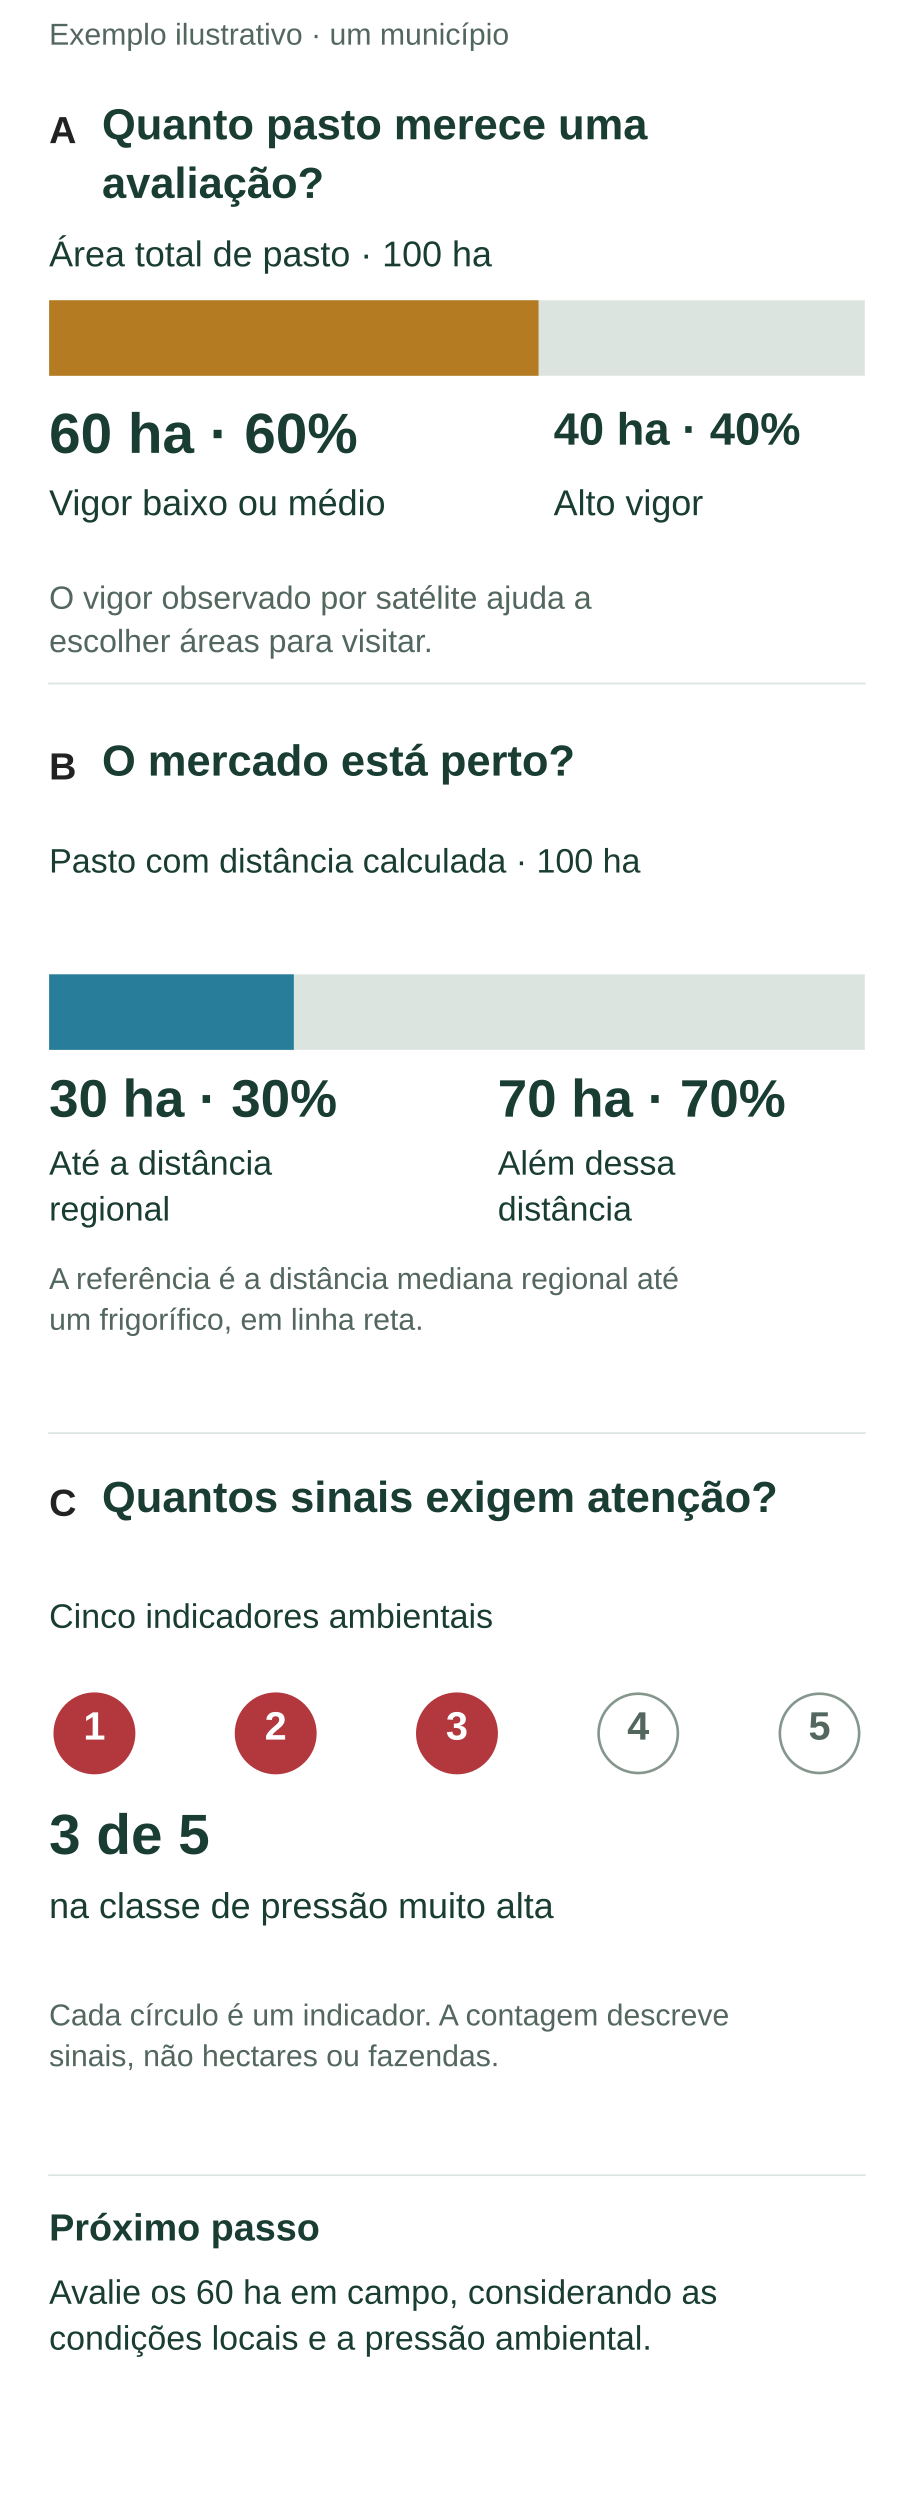
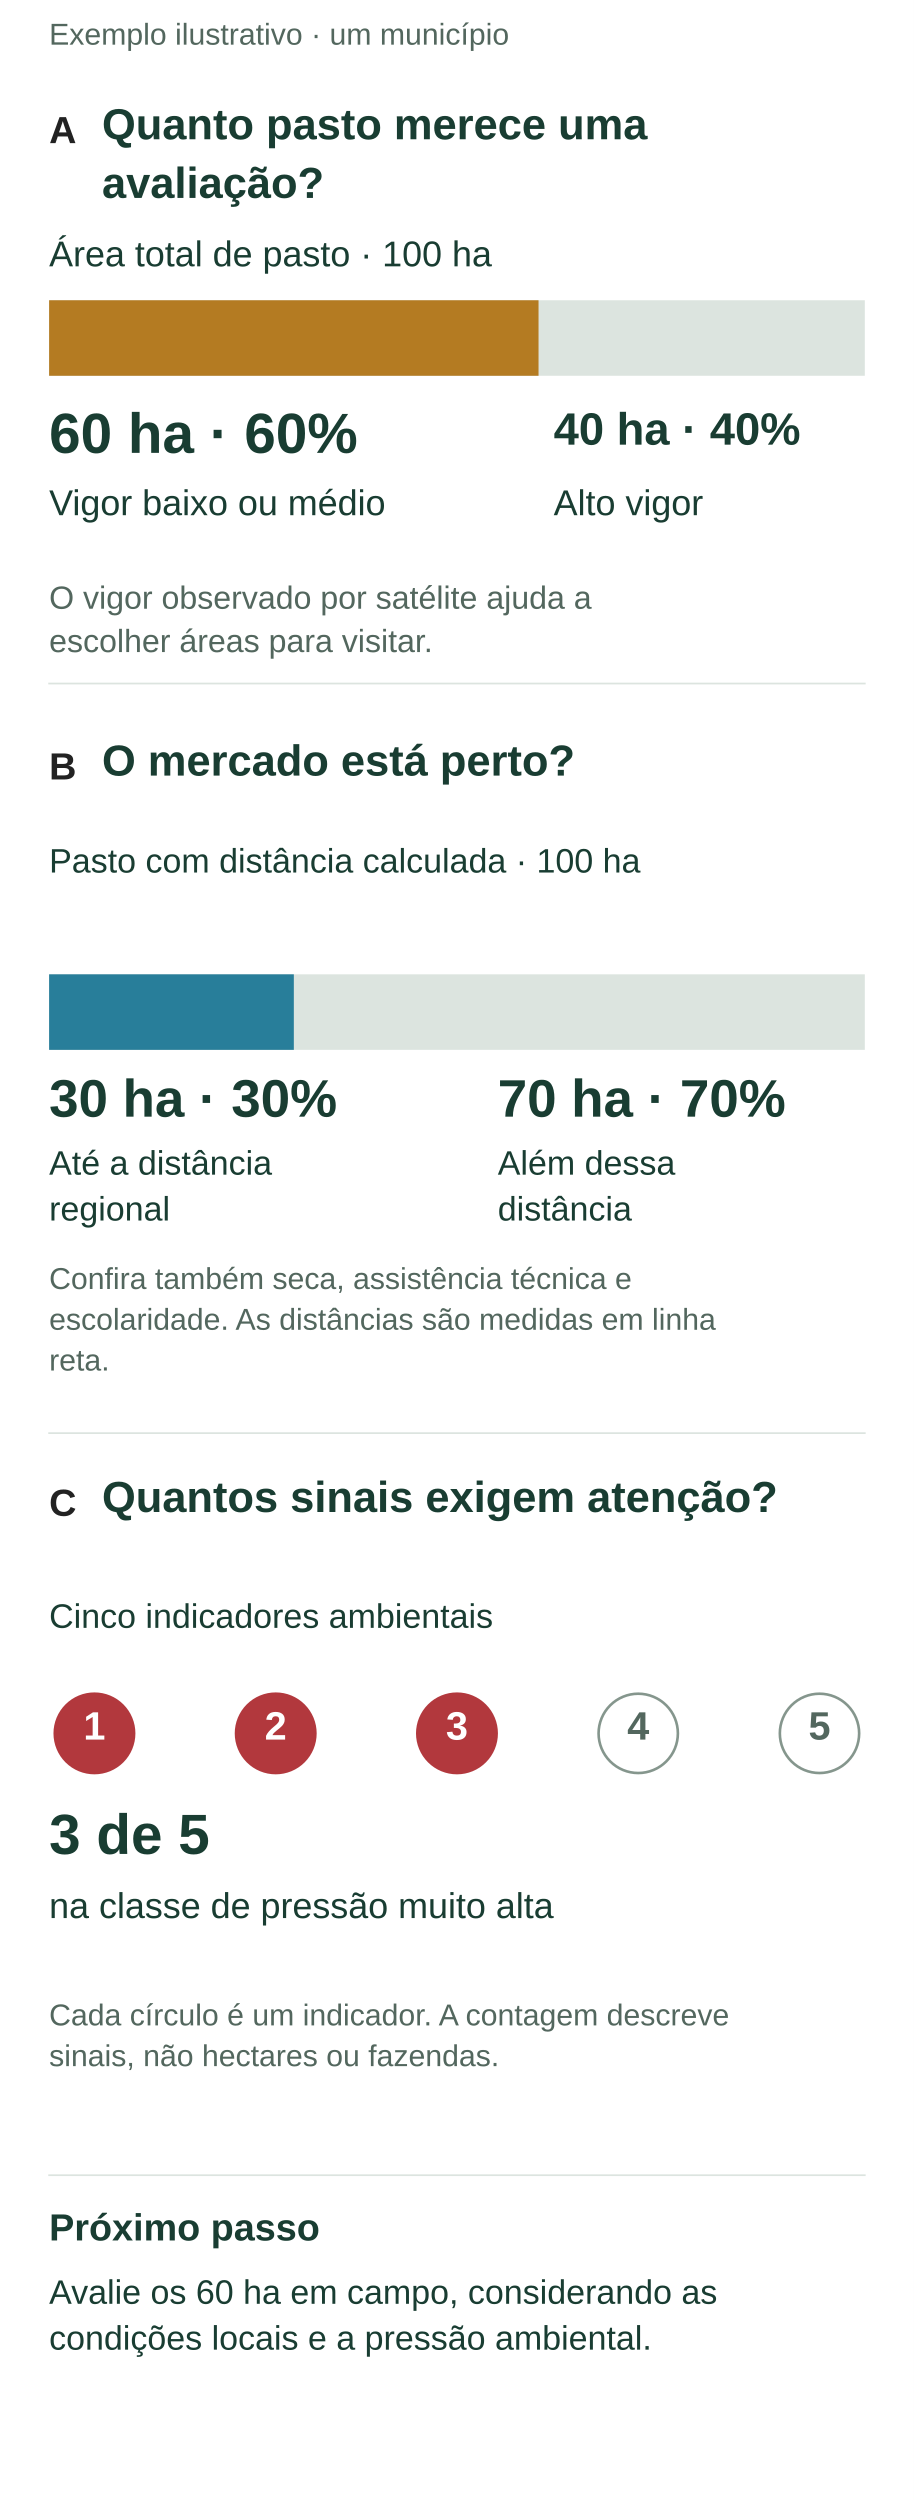
<svg xmlns="http://www.w3.org/2000/svg" width="345.872pt" height="946.108pt" viewBox="0 0 345.872 946.108" version="1.1">
  <defs>
    <style type="text/css">*{stroke-linejoin: round; stroke-linecap: butt}</style>
  </defs>
  <g id="figure_1">
    <g id="patch_1">
      <path d="M 0 946.108  L 345.872 946.108  L 345.872 0  L 0 0  z " style="fill: #ffffff" />
    </g>
    <g id="axes_1">
      <g id="patch_2">
-         <path d="M 18.59 113.627  L 327.283 113.627  L 327.283 142.21  L 18.59 142.21  z " clip-path="url(#paff1f5f51d)" style="fill: #dce4df" />
+         <path d="M 18.59 113.627  L 327.283 113.627  L 327.283 142.21  L 18.59 142.21  z " clip-path="url(#p43b8d82e26)" style="fill: #dce4df" />
      </g>
      <g id="patch_3">
-         <path d="M 18.59 113.627  L 203.805 113.627  L 203.805 142.21  L 18.59 142.21  z " clip-path="url(#paff1f5f51d)" style="fill: #b47b22" />
+         <path d="M 18.59 113.627  L 203.805 113.627  L 203.805 142.21  L 18.59 142.21  z " clip-path="url(#p43b8d82e26)" style="fill: #b47b22" />
      </g>
      <g id="patch_4">
-         <path d="M 18.59 368.727  L 327.283 368.727  L 327.283 397.31  L 18.59 397.31  z " clip-path="url(#paff1f5f51d)" style="fill: #dce4df" />
+         <path d="M 18.59 368.727  L 327.283 368.727  L 327.283 397.31  L 18.59 397.31  z " clip-path="url(#p43b8d82e26)" style="fill: #dce4df" />
      </g>
      <g id="patch_5">
-         <path d="M 18.59 368.727  L 111.197 368.727  L 111.197 397.31  L 18.59 397.31  z " clip-path="url(#paff1f5f51d)" style="fill: #287e9a" />
+         <path d="M 18.59 368.727  L 111.197 368.727  L 111.197 397.31  L 18.59 397.31  z " clip-path="url(#p43b8d82e26)" style="fill: #287e9a" />
      </g>
      <g id="patch_6">
-         <path d="M 35.739 640.977  C 39.719 640.977 43.536 642.559 46.35 645.373  C 49.164 648.187 50.745 652.004 50.745 655.983  C 50.745 659.963 49.164 663.78 46.35 666.594  C 43.536 669.408 39.719 670.989 35.739 670.989  C 31.76 670.989 27.942 669.408 25.128 666.594  C 22.314 663.78 20.733 659.963 20.733 655.983  C 20.733 652.004 22.314 648.187 25.128 645.373  C 27.942 642.559 31.76 640.977 35.739 640.977  z " clip-path="url(#paff1f5f51d)" style="fill: #b2383d; stroke: #b2383d; stroke-linejoin: miter" />
+         <path d="M 35.739 640.977  C 39.719 640.977 43.536 642.559 46.35 645.373  C 49.164 648.187 50.745 652.004 50.745 655.983  C 50.745 659.963 49.164 663.78 46.35 666.594  C 43.536 669.408 39.719 670.989 35.739 670.989  C 31.76 670.989 27.942 669.408 25.128 666.594  C 22.314 663.78 20.733 659.963 20.733 655.983  C 20.733 652.004 22.314 648.187 25.128 645.373  C 27.942 642.559 31.76 640.977 35.739 640.977  z " clip-path="url(#p43b8d82e26)" style="fill: #b2383d; stroke: #b2383d; stroke-linejoin: miter" />
      </g>
      <g id="patch_7">
-         <path d="M 104.338 640.977  C 108.317 640.977 112.134 642.559 114.948 645.373  C 117.762 648.187 119.344 652.004 119.344 655.983  C 119.344 659.963 117.762 663.78 114.948 666.594  C 112.134 669.408 108.317 670.989 104.338 670.989  C 100.358 670.989 96.541 669.408 93.727 666.594  C 90.913 663.78 89.332 659.963 89.332 655.983  C 89.332 652.004 90.913 648.187 93.727 645.373  C 96.541 642.559 100.358 640.977 104.338 640.977  z " clip-path="url(#paff1f5f51d)" style="fill: #b2383d; stroke: #b2383d; stroke-linejoin: miter" />
+         <path d="M 104.338 640.977  C 108.317 640.977 112.134 642.559 114.948 645.373  C 117.762 648.187 119.344 652.004 119.344 655.983  C 119.344 659.963 117.762 663.78 114.948 666.594  C 112.134 669.408 108.317 670.989 104.338 670.989  C 100.358 670.989 96.541 669.408 93.727 666.594  C 90.913 663.78 89.332 659.963 89.332 655.983  C 89.332 652.004 90.913 648.187 93.727 645.373  C 96.541 642.559 100.358 640.977 104.338 640.977  z " clip-path="url(#p43b8d82e26)" style="fill: #b2383d; stroke: #b2383d; stroke-linejoin: miter" />
      </g>
      <g id="patch_8">
-         <path d="M 172.936 640.977  C 176.916 640.977 180.733 642.559 183.547 645.373  C 186.361 648.187 187.942 652.004 187.942 655.983  C 187.942 659.963 186.361 663.78 183.547 666.594  C 180.733 669.408 176.916 670.989 172.936 670.989  C 168.956 670.989 165.139 669.408 162.325 666.594  C 159.511 663.78 157.93 659.963 157.93 655.983  C 157.93 652.004 159.511 648.187 162.325 645.373  C 165.139 642.559 168.956 640.977 172.936 640.977  z " clip-path="url(#paff1f5f51d)" style="fill: #b2383d; stroke: #b2383d; stroke-linejoin: miter" />
+         <path d="M 172.936 640.977  C 176.916 640.977 180.733 642.559 183.547 645.373  C 186.361 648.187 187.942 652.004 187.942 655.983  C 187.942 659.963 186.361 663.78 183.547 666.594  C 180.733 669.408 176.916 670.989 172.936 670.989  C 168.956 670.989 165.139 669.408 162.325 666.594  C 159.511 663.78 157.93 659.963 157.93 655.983  C 157.93 652.004 159.511 648.187 162.325 645.373  C 165.139 642.559 168.956 640.977 172.936 640.977  z " clip-path="url(#p43b8d82e26)" style="fill: #b2383d; stroke: #b2383d; stroke-linejoin: miter" />
      </g>
      <g id="patch_9">
-         <path d="M 241.534 640.977  C 245.514 640.977 249.331 642.559 252.145 645.373  C 254.959 648.187 256.54 652.004 256.54 655.983  C 256.54 659.963 254.959 663.78 252.145 666.594  C 249.331 669.408 245.514 670.989 241.534 670.989  C 237.555 670.989 233.738 669.408 230.924 666.594  C 228.11 663.78 226.529 659.963 226.529 655.983  C 226.529 652.004 228.11 648.187 230.924 645.373  C 233.738 642.559 237.555 640.977 241.534 640.977  z " clip-path="url(#paff1f5f51d)" style="fill: #ffffff; stroke: #85968d; stroke-linejoin: miter" />
+         <path d="M 241.534 640.977  C 245.514 640.977 249.331 642.559 252.145 645.373  C 254.959 648.187 256.54 652.004 256.54 655.983  C 256.54 659.963 254.959 663.78 252.145 666.594  C 249.331 669.408 245.514 670.989 241.534 670.989  C 237.555 670.989 233.738 669.408 230.924 666.594  C 228.11 663.78 226.529 659.963 226.529 655.983  C 226.529 652.004 228.11 648.187 230.924 645.373  C 233.738 642.559 237.555 640.977 241.534 640.977  z " clip-path="url(#p43b8d82e26)" style="fill: #ffffff; stroke: #85968d; stroke-linejoin: miter" />
      </g>
      <g id="patch_10">
-         <path d="M 310.133 640.977  C 314.113 640.977 317.93 642.559 320.744 645.373  C 323.558 648.187 325.139 652.004 325.139 655.983  C 325.139 659.963 323.558 663.78 320.744 666.594  C 317.93 669.408 314.113 670.989 310.133 670.989  C 306.153 670.989 302.336 669.408 299.522 666.594  C 296.708 663.78 295.127 659.963 295.127 655.983  C 295.127 652.004 296.708 648.187 299.522 645.373  C 302.336 642.559 306.153 640.977 310.133 640.977  z " clip-path="url(#paff1f5f51d)" style="fill: #ffffff; stroke: #85968d; stroke-linejoin: miter" />
+         <path d="M 310.133 640.977  C 314.113 640.977 317.93 642.559 320.744 645.373  C 323.558 648.187 325.139 652.004 325.139 655.983  C 325.139 659.963 323.558 663.78 320.744 666.594  C 317.93 669.408 314.113 670.989 310.133 670.989  C 306.153 670.989 302.336 669.408 299.522 666.594  C 296.708 663.78 295.127 659.963 295.127 655.983  C 295.127 652.004 296.708 648.187 299.522 645.373  C 302.336 642.559 306.153 640.977 310.133 640.977  z " clip-path="url(#p43b8d82e26)" style="fill: #ffffff; stroke: #85968d; stroke-linejoin: miter" />
      </g>
      <g id="line2d_1">
-         <path d="M 18.59 258.684  L 327.283 258.684  " clip-path="url(#paff1f5f51d)" style="fill: none; stroke: #dce4df; stroke-width: 0.65; stroke-linecap: square" />
+         <path d="M 18.59 258.684  L 327.283 258.684  " clip-path="url(#p43b8d82e26)" style="fill: none; stroke: #dce4df; stroke-width: 0.65; stroke-linecap: square" />
      </g>
      <g id="line2d_2">
-         <path d="M 18.59 542.367  L 327.283 542.367  " clip-path="url(#paff1f5f51d)" style="fill: none; stroke: #dce4df; stroke-width: 0.65; stroke-linecap: square" />
+         <path d="M 18.59 542.367  L 327.283 542.367  " clip-path="url(#p43b8d82e26)" style="fill: none; stroke: #dce4df; stroke-width: 0.65; stroke-linecap: square" />
      </g>
      <g id="line2d_3">
-         <path d="M 18.59 823.192  L 327.283 823.192  " clip-path="url(#paff1f5f51d)" style="fill: none; stroke: #dce4df; stroke-width: 0.65; stroke-linecap: square" />
+         <path d="M 18.59 823.192  L 327.283 823.192  " clip-path="url(#p43b8d82e26)" style="fill: none; stroke: #dce4df; stroke-width: 0.65; stroke-linecap: square" />
      </g>
      <g id="text_1">
        <text style="font-size: 11.433px; font-family: 'Arial'; text-anchor: start; fill: #53675e" x="18.59" y="16.909" transform="rotate(-0 18.58961 16.90926)">Exemplo ilustrativo · um município</text>
      </g>
      <g id="text_2">
        <text style="font-weight: 700; font-size: 14.291px; font-family: 'Arial'; text-anchor: start; fill: #222222" x="18.59" y="54.169" transform="rotate(-0 18.58961 54.16862)">A</text>
      </g>
      <g id="text_3">
        <text style="font-weight: 700; font-size: 16.435px; font-family: 'Arial'; text-anchor: start; fill: #193d32" x="38.597" y="52.706" transform="rotate(-0 38.59748 52.70634)">Quanto pasto merece uma</text>
      </g>
      <g id="text_4">
        <text style="font-weight: 700; font-size: 16.435px; font-family: 'Arial'; text-anchor: start; fill: #193d32" x="38.597" y="74.894" transform="rotate(-0 38.59748 74.89364)">avaliação?</text>
      </g>
      <g id="text_5">
        <text style="font-size: 13.577px; font-family: 'Arial'; text-anchor: start; fill: #193d32" x="18.59" y="100.787" transform="rotate(-0 18.58961 100.7875)">Área total de pasto · 100 ha</text>
      </g>
      <g id="text_6">
        <text style="font-weight: 700; font-size: 21.437px; font-family: 'Arial'; text-anchor: start; fill: #193d32" x="18.59" y="171.393" transform="rotate(-0 18.58961 171.3932)">60 ha · 60%</text>
      </g>
      <g id="text_7">
        <text style="font-size: 13.577px; font-family: 'Arial'; text-anchor: start; fill: #193d32" x="18.59" y="194.968" transform="rotate(-0 18.58961 194.968)">Vigor baixo ou médio</text>
      </g>
      <g id="text_8">
        <text style="font-weight: 700; font-size: 17.15px; font-family: 'Arial'; text-anchor: start; fill: #193d32" x="209.522" y="168.272" transform="rotate(-0 209.5219 168.2718)">40 ha · 40%</text>
      </g>
      <g id="text_9">
        <text style="font-size: 13.577px; font-family: 'Arial'; text-anchor: start; fill: #193d32" x="209.522" y="194.968" transform="rotate(-0 209.5219 194.968)">Alto vigor</text>
      </g>
      <g id="text_10">
        <text style="font-size: 12.148px; font-family: 'Arial'; text-anchor: start; fill: #53675e" x="18.59" y="230.377" transform="rotate(-0 18.58961 230.3773)">O vigor observado por satélite ajuda a</text>
      </g>
      <g id="text_11">
        <text style="font-size: 12.148px; font-family: 'Arial'; text-anchor: start; fill: #53675e" x="18.59" y="246.77" transform="rotate(-0 18.58961 246.7697)">escolher áreas para visitar.</text>
      </g>
      <g id="text_12">
        <text style="font-weight: 700; font-size: 14.291px; font-family: 'Arial'; text-anchor: start; fill: #222222" x="18.59" y="294.978" transform="rotate(-0 18.58961 294.9777)">B</text>
      </g>
      <g id="text_13">
        <text style="font-weight: 700; font-size: 16.435px; font-family: 'Arial'; text-anchor: start; fill: #193d32" x="38.597" y="293.515" transform="rotate(-0 38.59748 293.5154)">O mercado está perto?</text>
      </g>
      <g id="text_14">
        <text style="font-size: 12.862px; font-family: 'Arial'; text-anchor: start; fill: #193d32" x="18.59" y="330.215" transform="rotate(-0 18.58961 330.2155)">Pasto com distância calculada · 100 ha</text>
      </g>
      <g id="text_15">
        <text style="font-weight: 700; font-size: 20.008px; font-family: 'Arial'; text-anchor: start; fill: #193d32" x="18.59" y="422.595" transform="rotate(-0 18.58961 422.5949)">30 ha · 30%</text>
      </g>
      <g id="text_16">
        <text style="font-weight: 700; font-size: 20.008px; font-family: 'Arial'; text-anchor: start; fill: #193d32" x="188.371" y="422.595" transform="rotate(-0 188.3707 422.5949)">70 ha · 70%</text>
      </g>
      <g id="text_17">
        <text style="font-size: 12.862px; font-family: 'Arial'; text-anchor: start; fill: #193d32" x="18.59" y="444.546" transform="rotate(-0 18.58961 444.5462)">Até a distância</text>
      </g>
      <g id="text_18">
        <text style="font-size: 12.862px; font-family: 'Arial'; text-anchor: start; fill: #193d32" x="18.59" y="461.91" transform="rotate(-0 18.58961 461.9101)">regional</text>
      </g>
      <g id="text_19">
        <text style="font-size: 12.862px; font-family: 'Arial'; text-anchor: start; fill: #193d32" x="188.371" y="444.546" transform="rotate(-0 188.3707 444.5462)">Além dessa</text>
      </g>
      <g id="text_20">
        <text style="font-size: 12.862px; font-family: 'Arial'; text-anchor: start; fill: #193d32" x="188.371" y="461.91" transform="rotate(-0 188.3707 461.9101)">distância</text>
      </g>
      <g id="text_21">
-         <text style="font-size: 11.433px; font-family: 'Arial'; text-anchor: start; fill: #53675e" x="18.59" y="487.809" transform="rotate(-0 18.58961 487.8089)">A referência é a distância mediana regional até</text>
+         <text style="font-size: 11.433px; font-family: 'Arial'; text-anchor: start; fill: #53675e" x="18.59" y="487.809" transform="rotate(-0 18.58961 487.8089)">Confira também seca, assistência técnica e</text>
      </g>
      <g id="text_22">
-         <text style="font-size: 11.433px; font-family: 'Arial'; text-anchor: start; fill: #53675e" x="18.59" y="503.244" transform="rotate(-0 18.58961 503.2435)">um frigorífico, em linha reta.</text>
+         <text style="font-size: 11.433px; font-family: 'Arial'; text-anchor: start; fill: #53675e" x="18.59" y="503.244" transform="rotate(-0 18.58961 503.2435)">escolaridade. As distâncias são medidas em linha</text>
      </g>
      <g id="text_23">
+         <text style="font-size: 11.433px; font-family: 'Arial'; text-anchor: start; fill: #53675e" x="18.59" y="518.678" transform="rotate(-0 18.58961 518.6782)">reta.</text>
+       </g>
+       <g id="text_24">
        <text style="font-weight: 700; font-size: 14.291px; font-family: 'Arial'; text-anchor: start; fill: #222222" x="18.59" y="573.659" transform="rotate(-0 18.58961 573.6588)">C</text>
      </g>
-       <g id="text_24">
+       <g id="text_25">
        <text style="font-weight: 700; font-size: 16.435px; font-family: 'Arial'; text-anchor: start; fill: #193d32" x="38.597" y="572.196" transform="rotate(-0 38.59748 572.1965)">Quantos sinais exigem atenção?</text>
      </g>
-       <g id="text_25">
+       <g id="text_26">
        <text style="font-size: 12.862px; font-family: 'Arial'; text-anchor: start; fill: #193d32" x="18.59" y="616.042" transform="rotate(-0 18.58961 616.0422)">Cinco indicadores ambientais</text>
      </g>
-       <g id="text_26">
+       <g id="text_27">
        <text style="font-weight: 700; font-size: 15.006px; font-family: 'Arial'; text-anchor: middle; fill: #ffffff" x="35.739" y="658.333" transform="rotate(-0 35.73921 658.3332)">1</text>
      </g>
-       <g id="text_27">
+       <g id="text_28">
        <text style="font-weight: 700; font-size: 15.006px; font-family: 'Arial'; text-anchor: middle; fill: #ffffff" x="104.338" y="658.333" transform="rotate(-0 104.3376 658.3332)">2</text>
      </g>
-       <g id="text_28">
+       <g id="text_29">
        <text style="font-weight: 700; font-size: 15.006px; font-family: 'Arial'; text-anchor: middle; fill: #ffffff" x="172.936" y="658.333" transform="rotate(-0 172.9361 658.3332)">3</text>
      </g>
-       <g id="text_29">
+       <g id="text_30">
        <text style="font-weight: 700; font-size: 15.006px; font-family: 'Arial'; text-anchor: middle; fill: #53675e" x="241.534" y="658.333" transform="rotate(-0 241.5345 658.3332)">4</text>
      </g>
-       <g id="text_30">
+       <g id="text_31">
        <text style="font-weight: 700; font-size: 15.006px; font-family: 'Arial'; text-anchor: middle; fill: #53675e" x="310.133" y="658.333" transform="rotate(-0 310.1329 658.3332)">5</text>
      </g>
-       <g id="text_31">
+       <g id="text_32">
        <text style="font-weight: 700; font-size: 21.437px; font-family: 'Arial'; text-anchor: start; fill: #193d32" x="18.59" y="701.602" transform="rotate(-0 18.58961 701.6018)">3 de 5</text>
      </g>
-       <g id="text_32">
+       <g id="text_33">
        <text style="font-size: 13.577px; font-family: 'Arial'; text-anchor: start; fill: #193d32" x="18.59" y="725.891" transform="rotate(-0 18.58961 725.8912)">na classe de pressão muito alta</text>
      </g>
-       <g id="text_33">
+       <g id="text_34">
        <text style="font-size: 11.433px; font-family: 'Arial'; text-anchor: start; fill: #53675e" x="18.59" y="766.49" transform="rotate(-0 18.58961 766.49)">Cada círculo é um indicador. A contagem descreve</text>
      </g>
-       <g id="text_34">
+       <g id="text_35">
        <text style="font-size: 11.433px; font-family: 'Arial'; text-anchor: start; fill: #53675e" x="18.59" y="781.925" transform="rotate(-0 18.58961 781.9246)">sinais, não hectares ou fazendas.</text>
      </g>
-       <g id="text_35">
+       <g id="text_36">
        <text style="font-weight: 700; font-size: 14.291px; font-family: 'Arial'; text-anchor: start; fill: #193d32" x="18.59" y="847.888" transform="rotate(-0 18.58961 847.8878)">Próximo passo</text>
      </g>
-       <g id="text_36">
+       <g id="text_37">
        <text style="font-size: 12.862px; font-family: 'Arial'; text-anchor: start; fill: #193d32" x="18.59" y="871.857" transform="rotate(-0 18.58961 871.8572)">Avalie os 60 ha em campo, considerando as</text>
      </g>
-       <g id="text_37">
+       <g id="text_38">
        <text style="font-size: 12.862px; font-family: 'Arial'; text-anchor: start; fill: #193d32" x="18.59" y="889.221" transform="rotate(-0 18.58961 889.2212)">condições locais e a pressão ambiental.</text>
      </g>
    </g>
  </g>
  <defs>
-     <clipPath id="paff1f5f51d">
+     <clipPath id="p43b8d82e26">
      <rect x="1.44" y="1.44" width="342.992" height="943.228" />
    </clipPath>
  </defs>
</svg>
